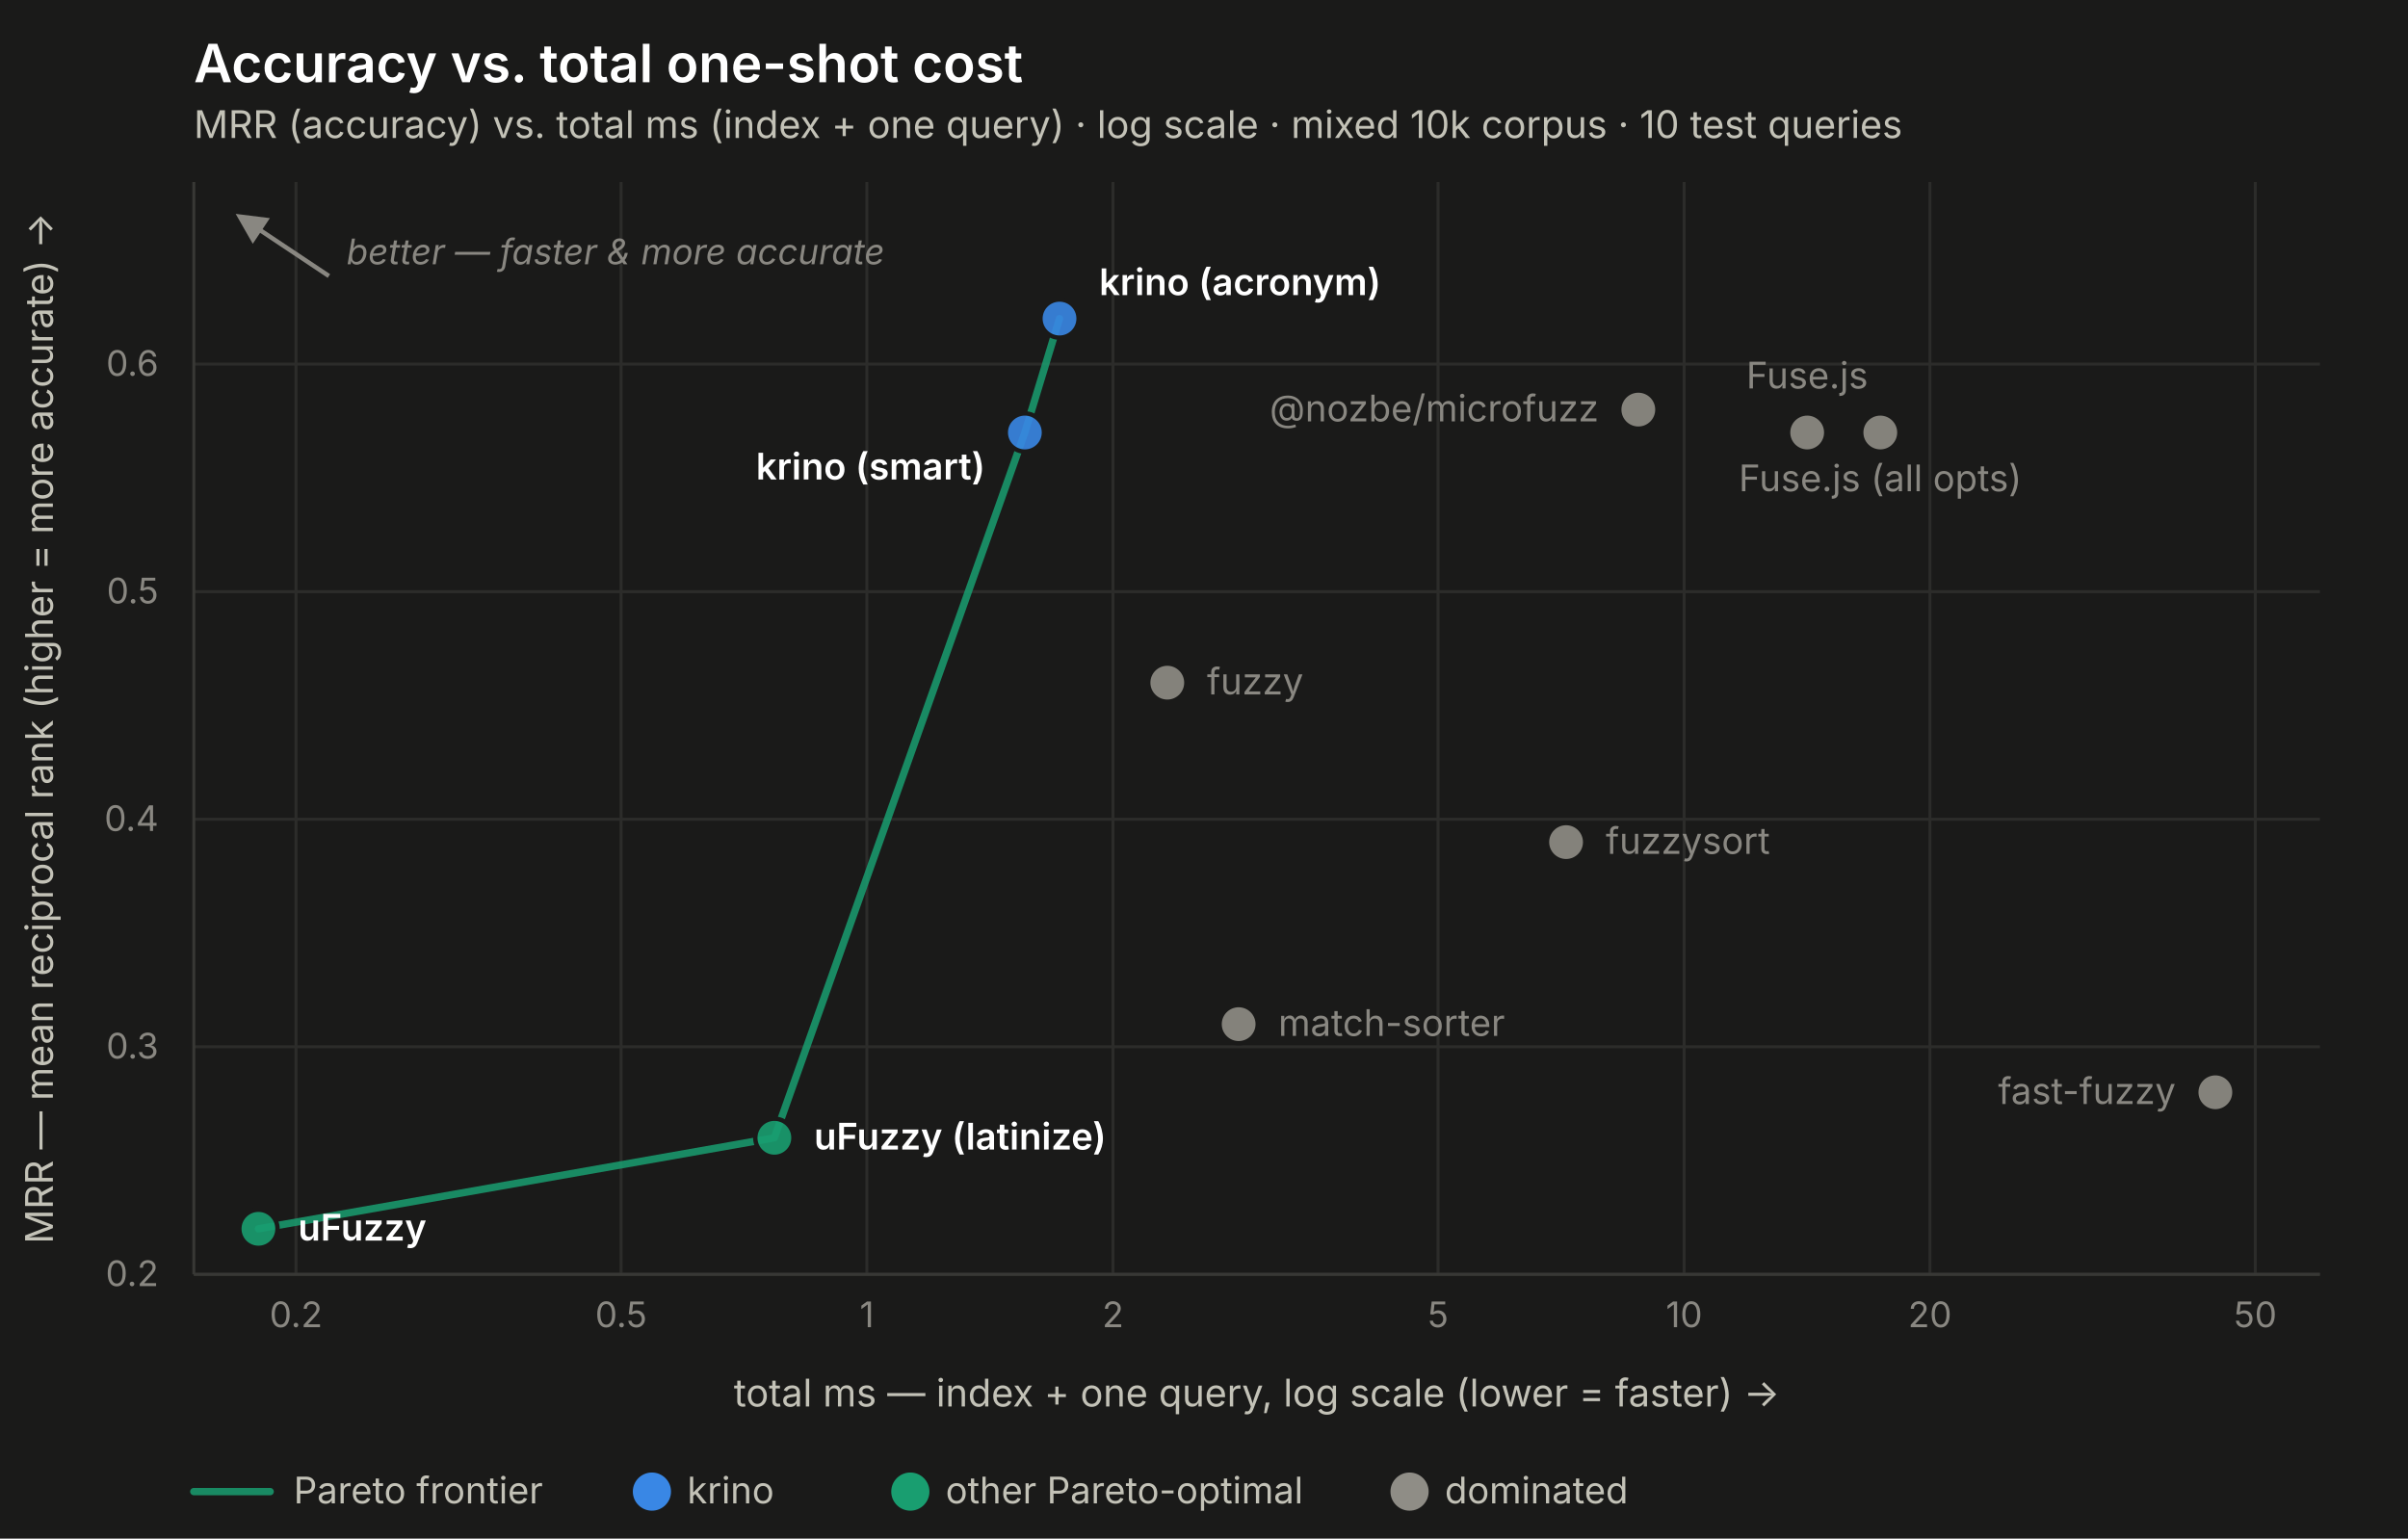
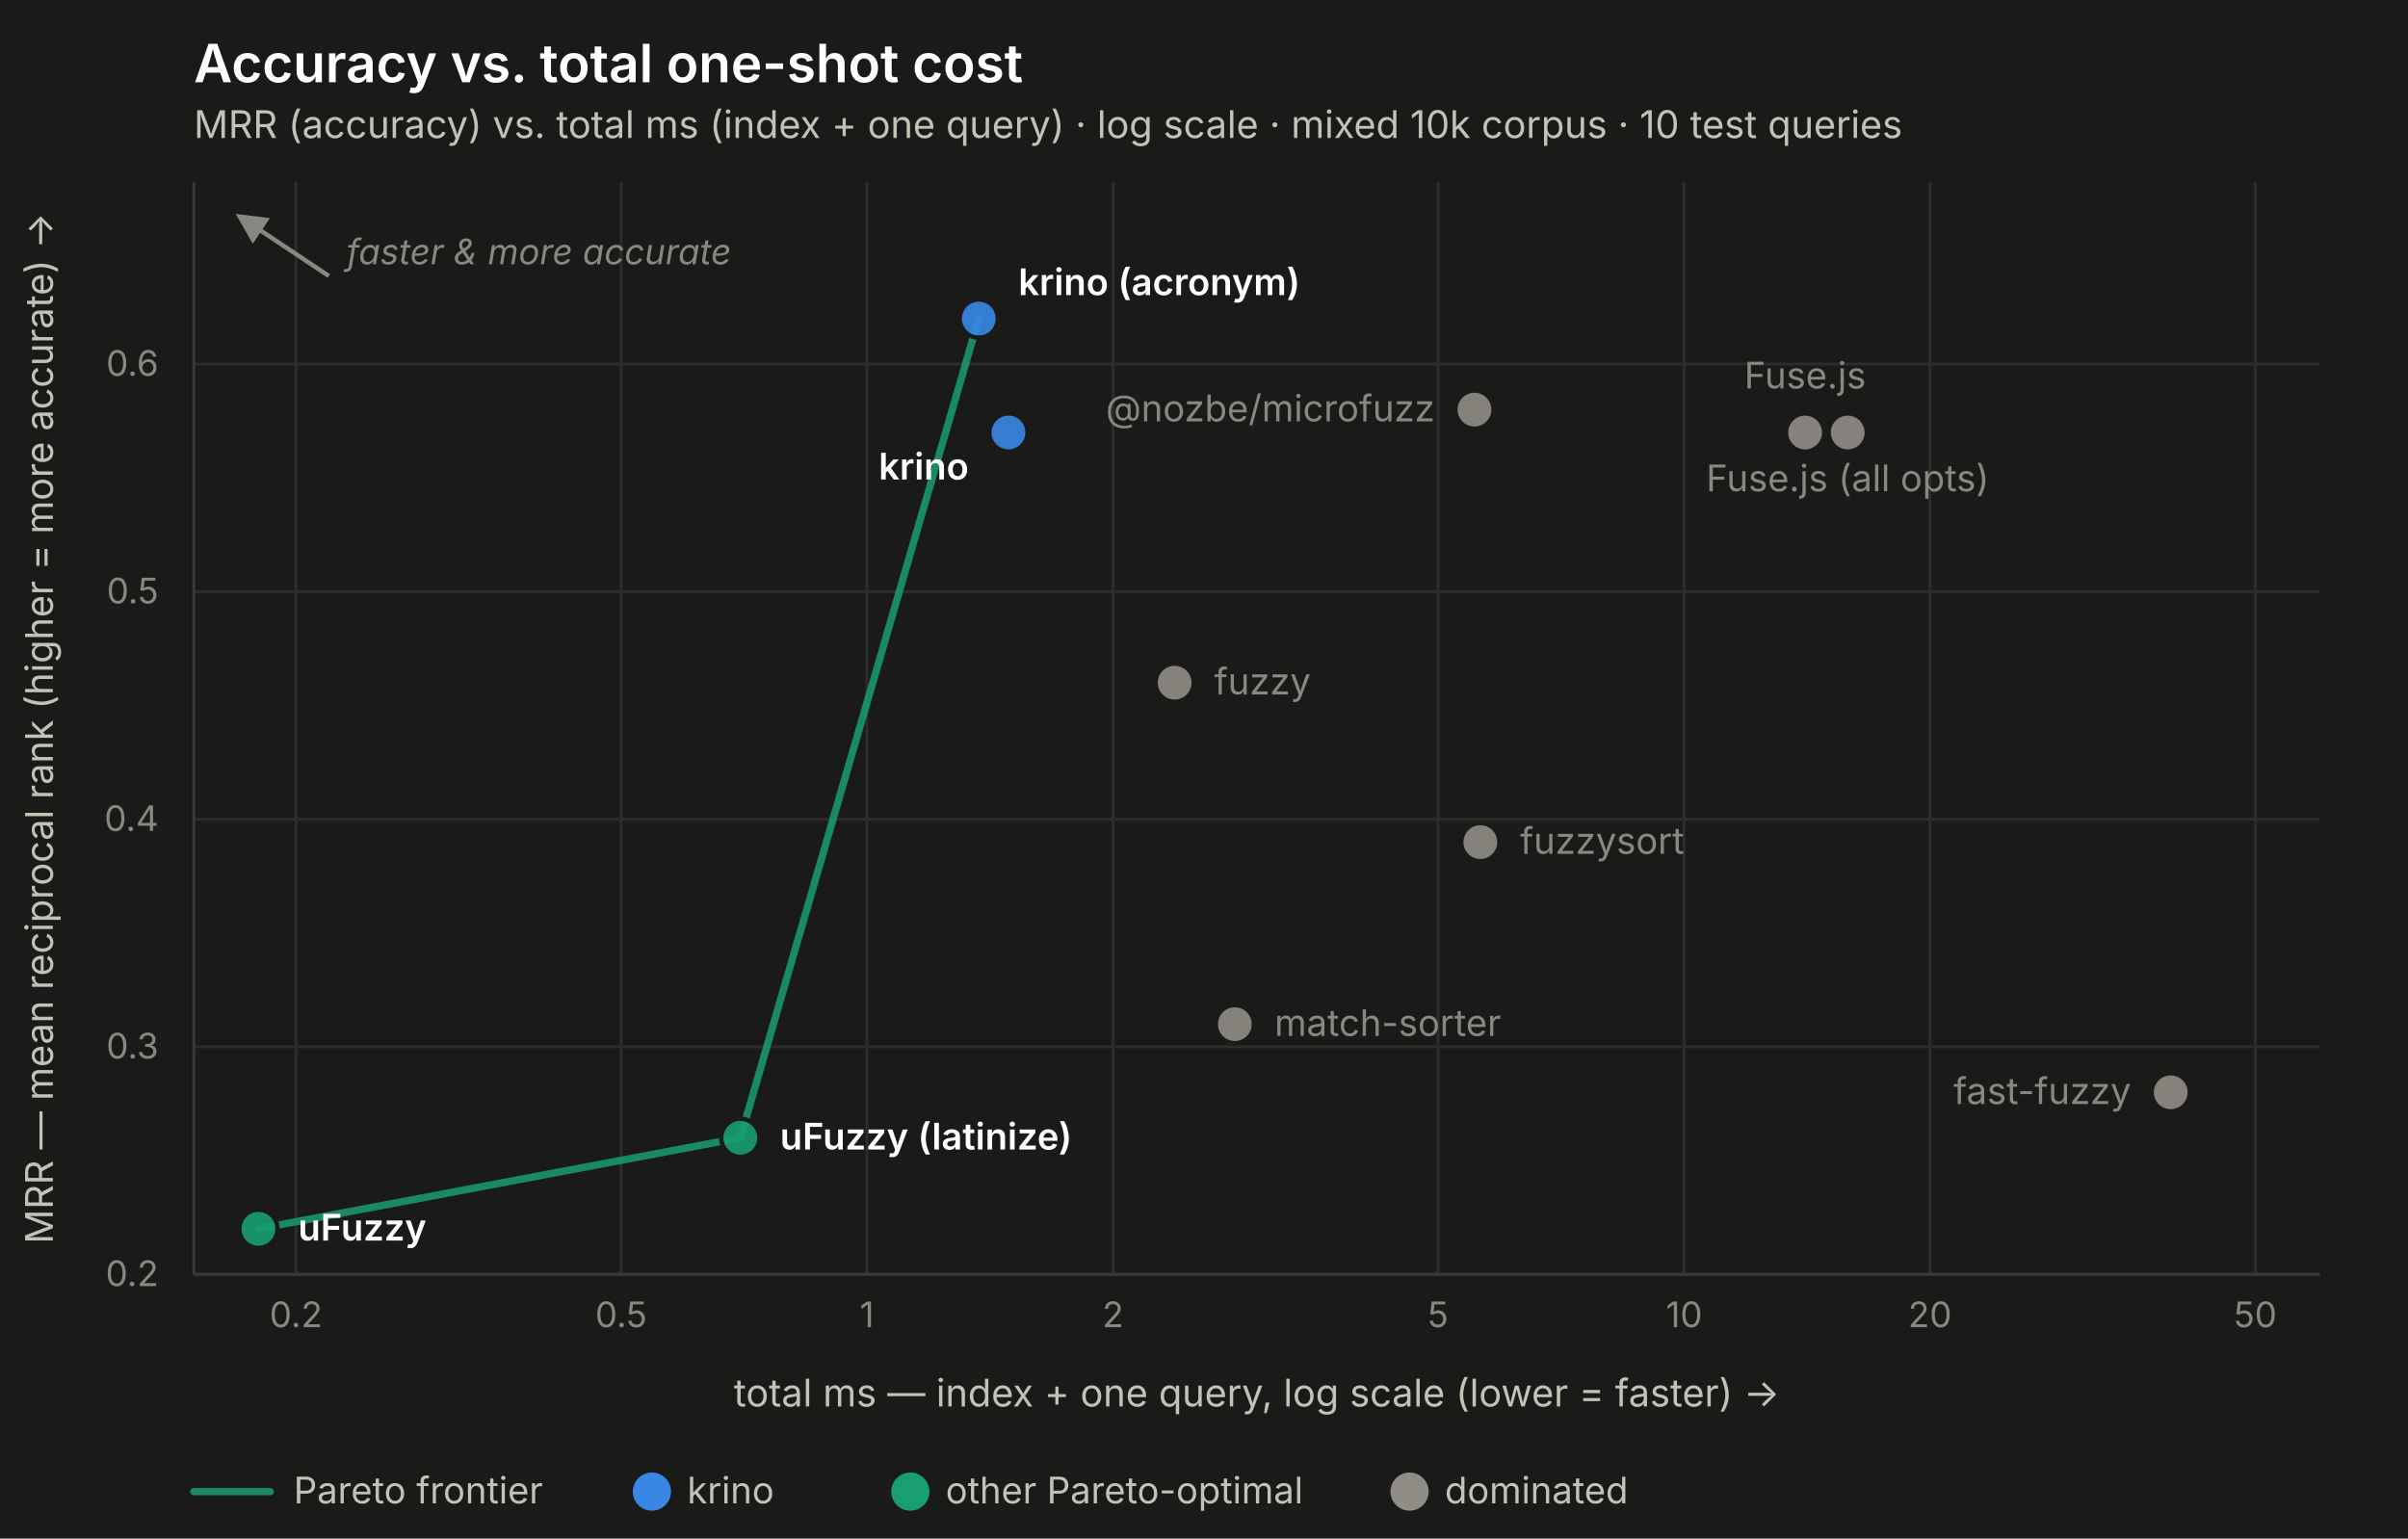
<svg xmlns="http://www.w3.org/2000/svg" viewBox="0 0 820 524" font-family="system-ui, -apple-system, 'Segoe UI', sans-serif" role="img" aria-labelledby="pareto-total-title pareto-total-desc">
  <defs>
    <marker id="arrow" viewBox="0 0 10 10" refX="8" refY="5" markerWidth="7" markerHeight="7" orient="auto-start-reverse">
      <path d="M0 0 L10 5 L0 10 z" fill="#898781" />
    </marker>
  </defs>
  <rect x="0" y="0" width="820" height="524" fill="#1a1a19" />
  <text x="66" y="28" fill="#ffffff" font-size="18" font-weight="600">Accuracy vs. total one-shot cost</text>
  <text x="66" y="47" fill="#c3c2b7" font-size="13">MRR (accuracy) vs. total ms (index + one query) · log scale · mixed 10k corpus · 10 test queries</text>
  <g>
    <line x1="100.8" y1="62" x2="100.8" y2="434" stroke="#2c2c2a" />
    <line x1="211.5" y1="62" x2="211.5" y2="434" stroke="#2c2c2a" />
    <line x1="295.2" y1="62" x2="295.2" y2="434" stroke="#2c2c2a" />
    <line x1="379" y1="62" x2="379" y2="434" stroke="#2c2c2a" />
    <line x1="489.7" y1="62" x2="489.7" y2="434" stroke="#2c2c2a" />
    <line x1="573.5" y1="62" x2="573.5" y2="434" stroke="#2c2c2a" />
    <line x1="657.2" y1="62" x2="657.2" y2="434" stroke="#2c2c2a" />
    <line x1="768" y1="62" x2="768" y2="434" stroke="#2c2c2a" />
    <line x1="66" y1="434" x2="790" y2="434" stroke="#2c2c2a" />
    <line x1="66" y1="356.5" x2="790" y2="356.5" stroke="#2c2c2a" />
    <line x1="66" y1="279" x2="790" y2="279" stroke="#2c2c2a" />
    <line x1="66" y1="201.5" x2="790" y2="201.5" stroke="#2c2c2a" />
    <line x1="66" y1="124" x2="790" y2="124" stroke="#2c2c2a" />
  </g>
  <line x1="66" y1="434" x2="790" y2="434" stroke="#383835" />
  <line x1="66" y1="62" x2="66" y2="434" stroke="#383835" />
  <g>
    <text x="100.8" y="452" text-anchor="middle" fill="#898781" font-size="12" font-variant-numeric="tabular-nums">0.2</text>
    <text x="211.5" y="452" text-anchor="middle" fill="#898781" font-size="12" font-variant-numeric="tabular-nums">0.5</text>
    <text x="295.2" y="452" text-anchor="middle" fill="#898781" font-size="12" font-variant-numeric="tabular-nums">1</text>
    <text x="379" y="452" text-anchor="middle" fill="#898781" font-size="12" font-variant-numeric="tabular-nums">2</text>
    <text x="489.7" y="452" text-anchor="middle" fill="#898781" font-size="12" font-variant-numeric="tabular-nums">5</text>
    <text x="573.5" y="452" text-anchor="middle" fill="#898781" font-size="12" font-variant-numeric="tabular-nums">10</text>
    <text x="657.2" y="452" text-anchor="middle" fill="#898781" font-size="12" font-variant-numeric="tabular-nums">20</text>
    <text x="768" y="452" text-anchor="middle" fill="#898781" font-size="12" font-variant-numeric="tabular-nums">50</text>
  </g>
  <g>
    <text x="54" y="438" text-anchor="end" fill="#898781" font-size="12" font-variant-numeric="tabular-nums">0.2</text>
    <text x="54" y="360.5" text-anchor="end" fill="#898781" font-size="12" font-variant-numeric="tabular-nums">0.3</text>
    <text x="54" y="283" text-anchor="end" fill="#898781" font-size="12" font-variant-numeric="tabular-nums">0.4</text>
    <text x="54" y="205.5" text-anchor="end" fill="#898781" font-size="12" font-variant-numeric="tabular-nums">0.5</text>
    <text x="54" y="128" text-anchor="end" fill="#898781" font-size="12" font-variant-numeric="tabular-nums">0.6</text>
  </g>
  <text x="428" y="479" text-anchor="middle" fill="#c3c2b7" font-size="13">total ms — index + one query, log scale (lower = faster) →</text>
  <text transform="translate(18,248) rotate(-90)" text-anchor="middle" fill="#c3c2b7" font-size="13">MRR — mean reciprocal rank (higher = more accurate) →</text>
-   <path d="M88 418.5 L263.7 387.5 L349 147.3 L360.8 108.5" fill="none" stroke="#199e70" stroke-width="2.5" stroke-linejoin="round" stroke-linecap="round" opacity="0.85" />
+   <path d="M88 418.5 L252.1 387.5 L333.3 108.5" fill="none" stroke="#199e70" stroke-width="2.5" stroke-linejoin="round" stroke-linecap="round" opacity="0.85" />
  <g transform="translate(78,70)">
    <line x1="34" y1="24" x2="4" y2="4" stroke="#898781" stroke-width="1.5" marker-end="url(#arrow)" />
-     <text x="40" y="20" fill="#898781" font-size="12" font-style="italic">better — faster &amp; more accurate</text>
+     <text x="40" y="20" fill="#898781" font-size="12" font-style="italic">faster &amp; more accurate</text>
  </g>
  <g>
-     <circle cx="360.8" cy="108.5" r="6.5" fill="#3987e5" fill-opacity="0.9" stroke="#1a1a19" stroke-width="1.5" />
-     <circle cx="557.9" cy="139.5" r="6.5" fill="#8f8d86" fill-opacity="0.9" stroke="#1a1a19" stroke-width="1.5" />
-     <circle cx="349" cy="147.3" r="6.5" fill="#3987e5" fill-opacity="0.9" stroke="#1a1a19" stroke-width="1.5" />
-     <circle cx="615.4" cy="147.3" r="6.5" fill="#8f8d86" fill-opacity="0.9" stroke="#1a1a19" stroke-width="1.5" />
-     <circle cx="640.3" cy="147.3" r="6.5" fill="#8f8d86" fill-opacity="0.9" stroke="#1a1a19" stroke-width="1.5" />
-     <circle cx="397.5" cy="232.5" r="6.5" fill="#8f8d86" fill-opacity="0.9" stroke="#1a1a19" stroke-width="1.5" />
-     <circle cx="533.3" cy="286.8" r="6.5" fill="#8f8d86" fill-opacity="0.9" stroke="#1a1a19" stroke-width="1.5" />
-     <circle cx="421.8" cy="348.8" r="6.5" fill="#8f8d86" fill-opacity="0.9" stroke="#1a1a19" stroke-width="1.5" />
-     <circle cx="754.4" cy="372" r="6.5" fill="#8f8d86" fill-opacity="0.9" stroke="#1a1a19" stroke-width="1.5" />
-     <circle cx="263.7" cy="387.5" r="6.5" fill="#199e70" fill-opacity="0.9" stroke="#1a1a19" stroke-width="1.5" />
+     <circle cx="333.3" cy="108.5" r="6.5" fill="#3987e5" fill-opacity="0.9" stroke="#1a1a19" stroke-width="1.5" />
+     <circle cx="502.1" cy="139.5" r="6.5" fill="#8f8d86" fill-opacity="0.9" stroke="#1a1a19" stroke-width="1.5" />
+     <circle cx="343.4" cy="147.3" r="6.5" fill="#3987e5" fill-opacity="0.9" stroke="#1a1a19" stroke-width="1.5" />
+     <circle cx="614.7" cy="147.3" r="6.5" fill="#8f8d86" fill-opacity="0.9" stroke="#1a1a19" stroke-width="1.5" />
+     <circle cx="629.2" cy="147.3" r="6.5" fill="#8f8d86" fill-opacity="0.9" stroke="#1a1a19" stroke-width="1.5" />
+     <circle cx="400" cy="232.5" r="6.5" fill="#8f8d86" fill-opacity="0.9" stroke="#1a1a19" stroke-width="1.5" />
+     <circle cx="504.1" cy="286.8" r="6.5" fill="#8f8d86" fill-opacity="0.9" stroke="#1a1a19" stroke-width="1.5" />
+     <circle cx="420.5" cy="348.8" r="6.5" fill="#8f8d86" fill-opacity="0.9" stroke="#1a1a19" stroke-width="1.5" />
+     <circle cx="739.2" cy="372" r="6.5" fill="#8f8d86" fill-opacity="0.9" stroke="#1a1a19" stroke-width="1.5" />
+     <circle cx="252.1" cy="387.5" r="6.5" fill="#199e70" fill-opacity="0.9" stroke="#1a1a19" stroke-width="1.5" />
    <circle cx="88" cy="418.5" r="6.5" fill="#199e70" fill-opacity="0.9" stroke="#1a1a19" stroke-width="1.5" />
  </g>
  <g>
-     <text x="374.3" y="100.5" text-anchor="start" fill="#ffffff" font-size="12.5" font-weight="600">krino (acronym)</text>
-     <text x="615.4" y="132.3" text-anchor="middle" fill="#898781" font-size="12.5">Fuse.js</text>
-     <text x="544.4" y="143.5" text-anchor="end" fill="#898781" font-size="12.5">@nozbe/microfuzz</text>
-     <text x="335.5" y="163.3" text-anchor="end" fill="#ffffff" font-size="12.5" font-weight="600">krino (smart)</text>
-     <text x="640.3" y="167.3" text-anchor="middle" fill="#898781" font-size="12.5">Fuse.js (all opts)</text>
-     <text x="411" y="236.5" text-anchor="start" fill="#898781" font-size="12.5">fuzzy</text>
-     <text x="546.8" y="290.8" text-anchor="start" fill="#898781" font-size="12.5">fuzzysort</text>
-     <text x="435.3" y="352.8" text-anchor="start" fill="#898781" font-size="12.5">match-sorter</text>
-     <text x="740.9" y="376" text-anchor="end" fill="#898781" font-size="12.5">fast-fuzzy</text>
-     <text x="277.2" y="391.5" text-anchor="start" fill="#ffffff" font-size="12.5" font-weight="600">uFuzzy (latinize)</text>
+     <text x="346.8" y="100.5" text-anchor="start" fill="#ffffff" font-size="12.5" font-weight="600">krino (acronym)</text>
+     <text x="614.7" y="132.3" text-anchor="middle" fill="#898781" font-size="12.5">Fuse.js</text>
+     <text x="488.6" y="143.5" text-anchor="end" fill="#898781" font-size="12.5">@nozbe/microfuzz</text>
+     <text x="329.9" y="163.3" text-anchor="end" fill="#ffffff" font-size="12.5" font-weight="600">krino</text>
+     <text x="629.2" y="167.3" text-anchor="middle" fill="#898781" font-size="12.5">Fuse.js (all opts)</text>
+     <text x="413.5" y="236.5" text-anchor="start" fill="#898781" font-size="12.5">fuzzy</text>
+     <text x="517.6" y="290.8" text-anchor="start" fill="#898781" font-size="12.5">fuzzysort</text>
+     <text x="434" y="352.8" text-anchor="start" fill="#898781" font-size="12.5">match-sorter</text>
+     <text x="725.7" y="376" text-anchor="end" fill="#898781" font-size="12.5">fast-fuzzy</text>
+     <text x="265.6" y="391.5" text-anchor="start" fill="#ffffff" font-size="12.5" font-weight="600">uFuzzy (latinize)</text>
    <text x="101.5" y="422.5" text-anchor="start" fill="#ffffff" font-size="12.5" font-weight="600">uFuzzy</text>
  </g>
  <g>
    <line x1="66" y1="508" x2="92" y2="508" stroke="#199e70" stroke-width="2.5" stroke-linecap="round" opacity="0.85" />
    <text x="100" y="512" fill="#c3c2b7" font-size="12.5">Pareto frontier</text>
    <circle cx="222" cy="508" r="6.5" fill="#3987e5" />
    <text x="234" y="512" fill="#c3c2b7" font-size="12.5">krino</text>
    <circle cx="310" cy="508" r="6.5" fill="#199e70" />
    <text x="322" y="512" fill="#c3c2b7" font-size="12.5">other Pareto-optimal</text>
    <circle cx="480" cy="508" r="6.5" fill="#8f8d86" />
    <text x="492" y="512" fill="#c3c2b7" font-size="12.5">dominated</text>
  </g>
</svg>
